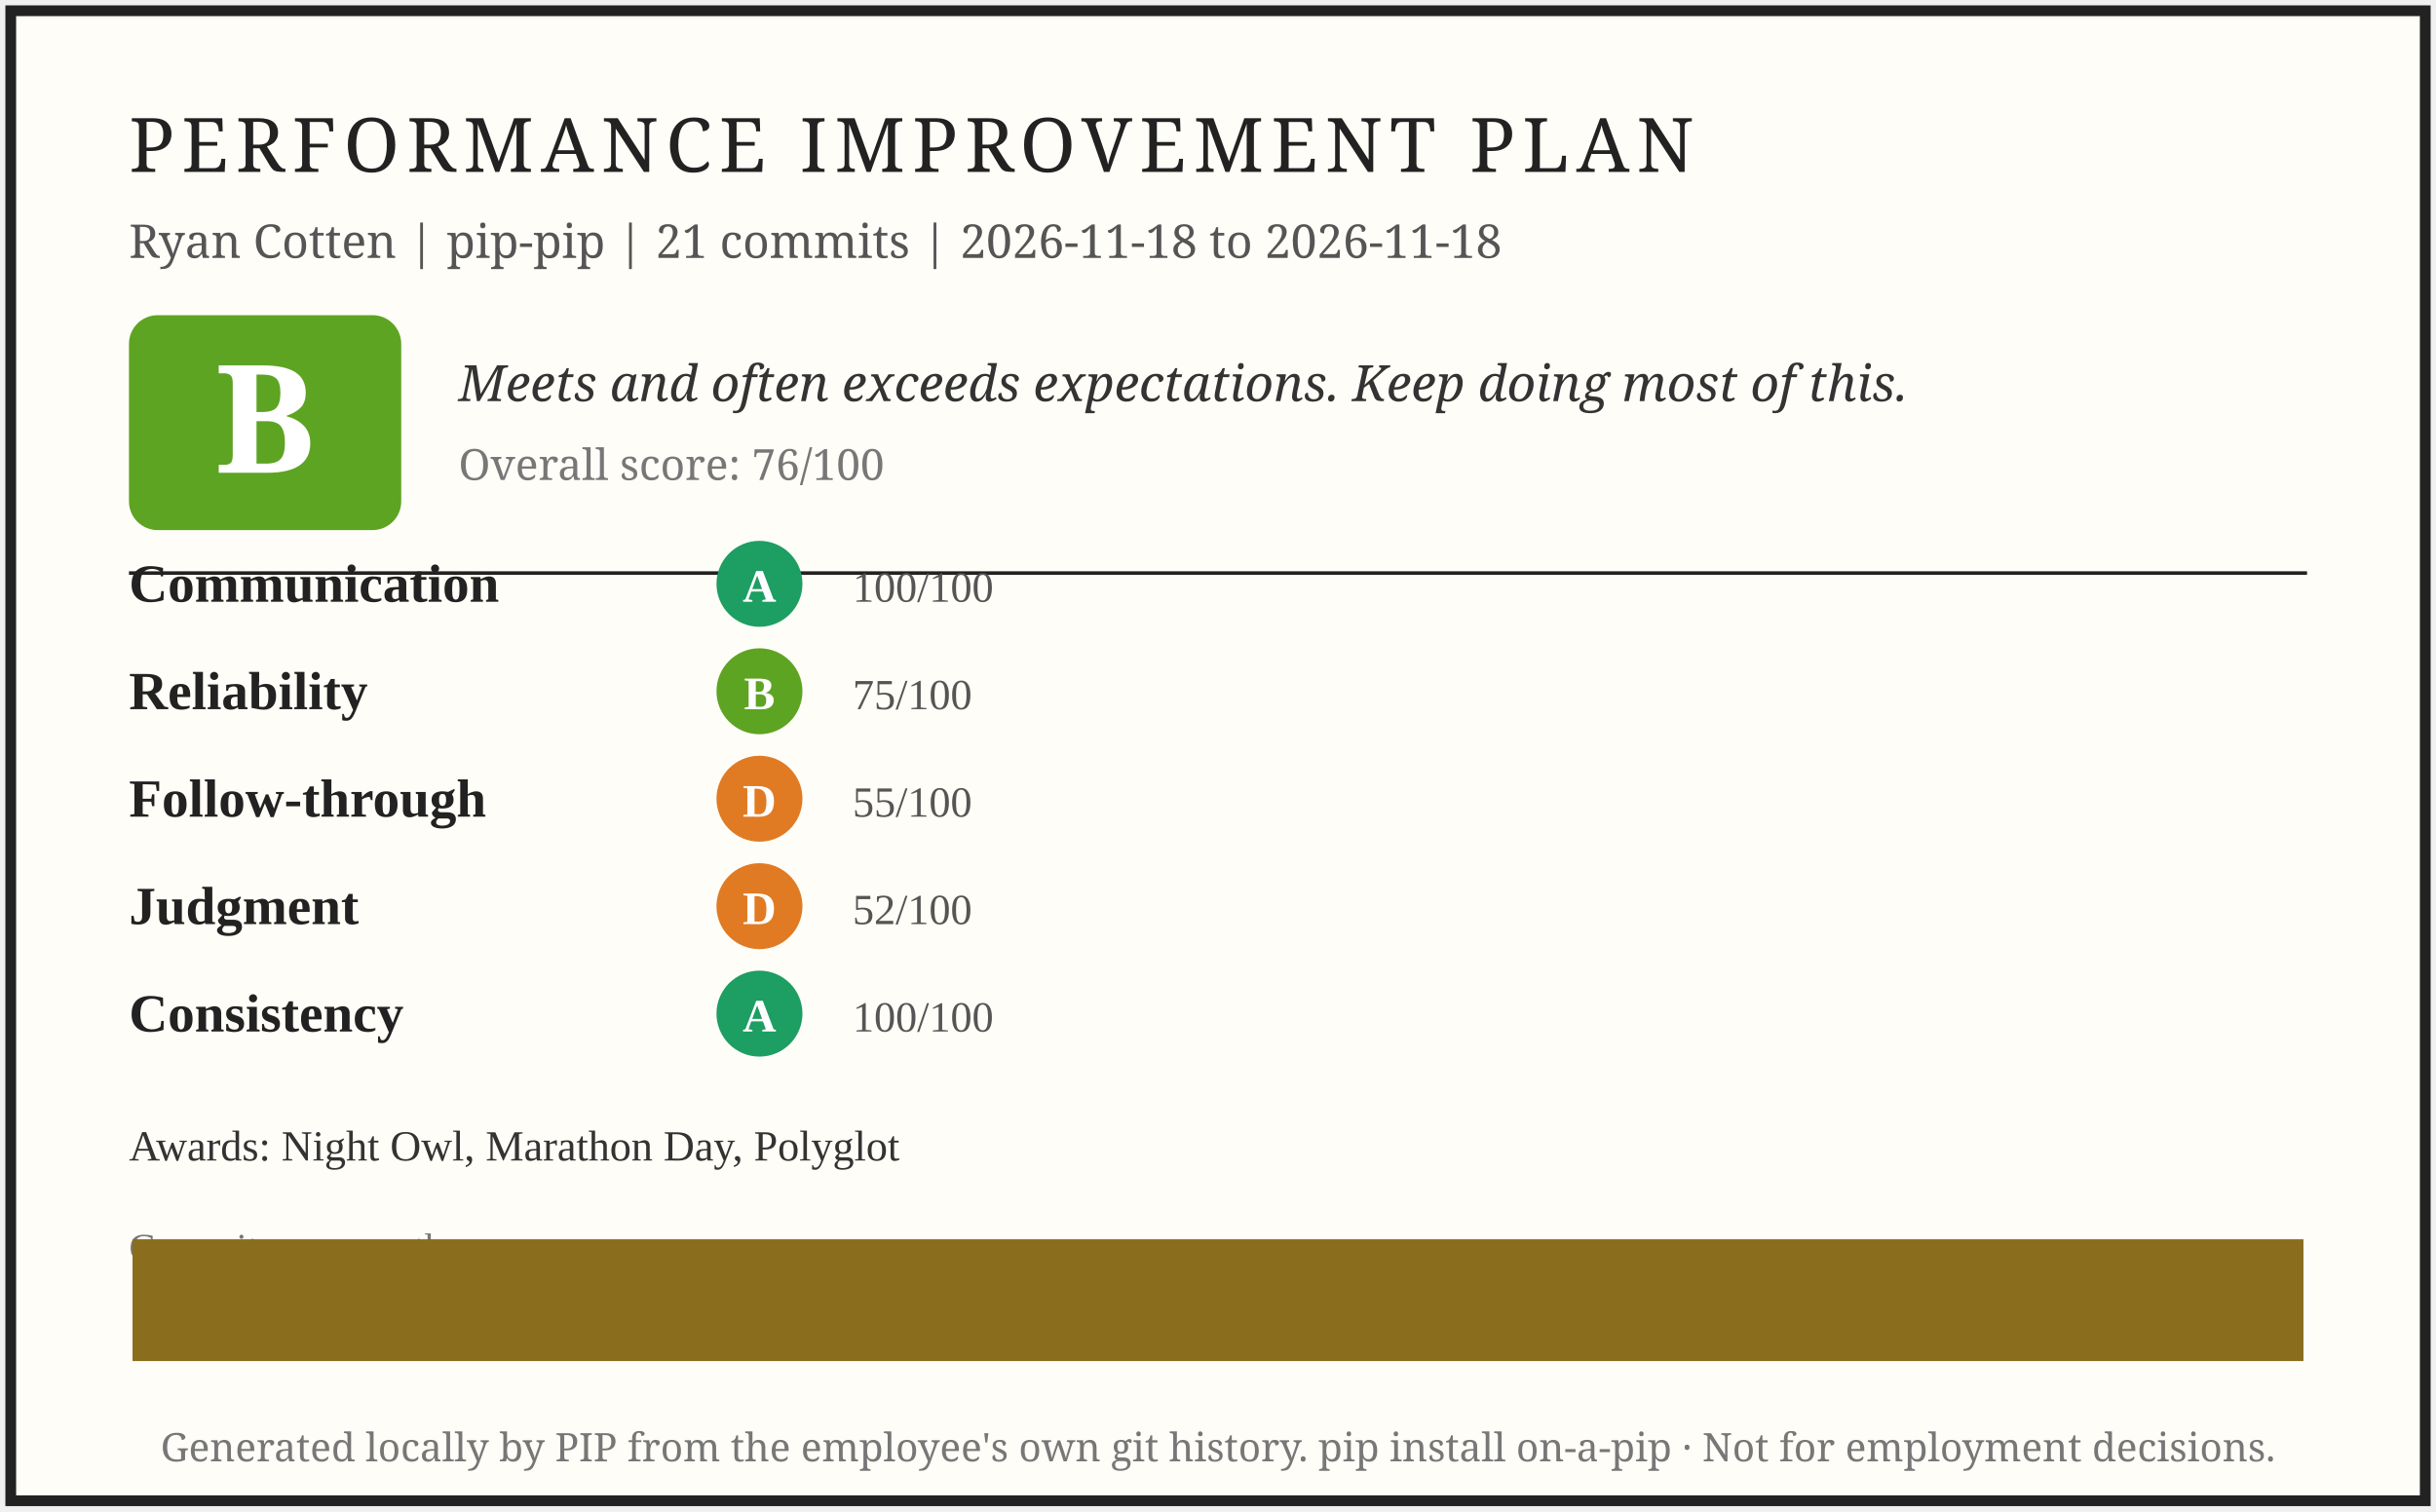
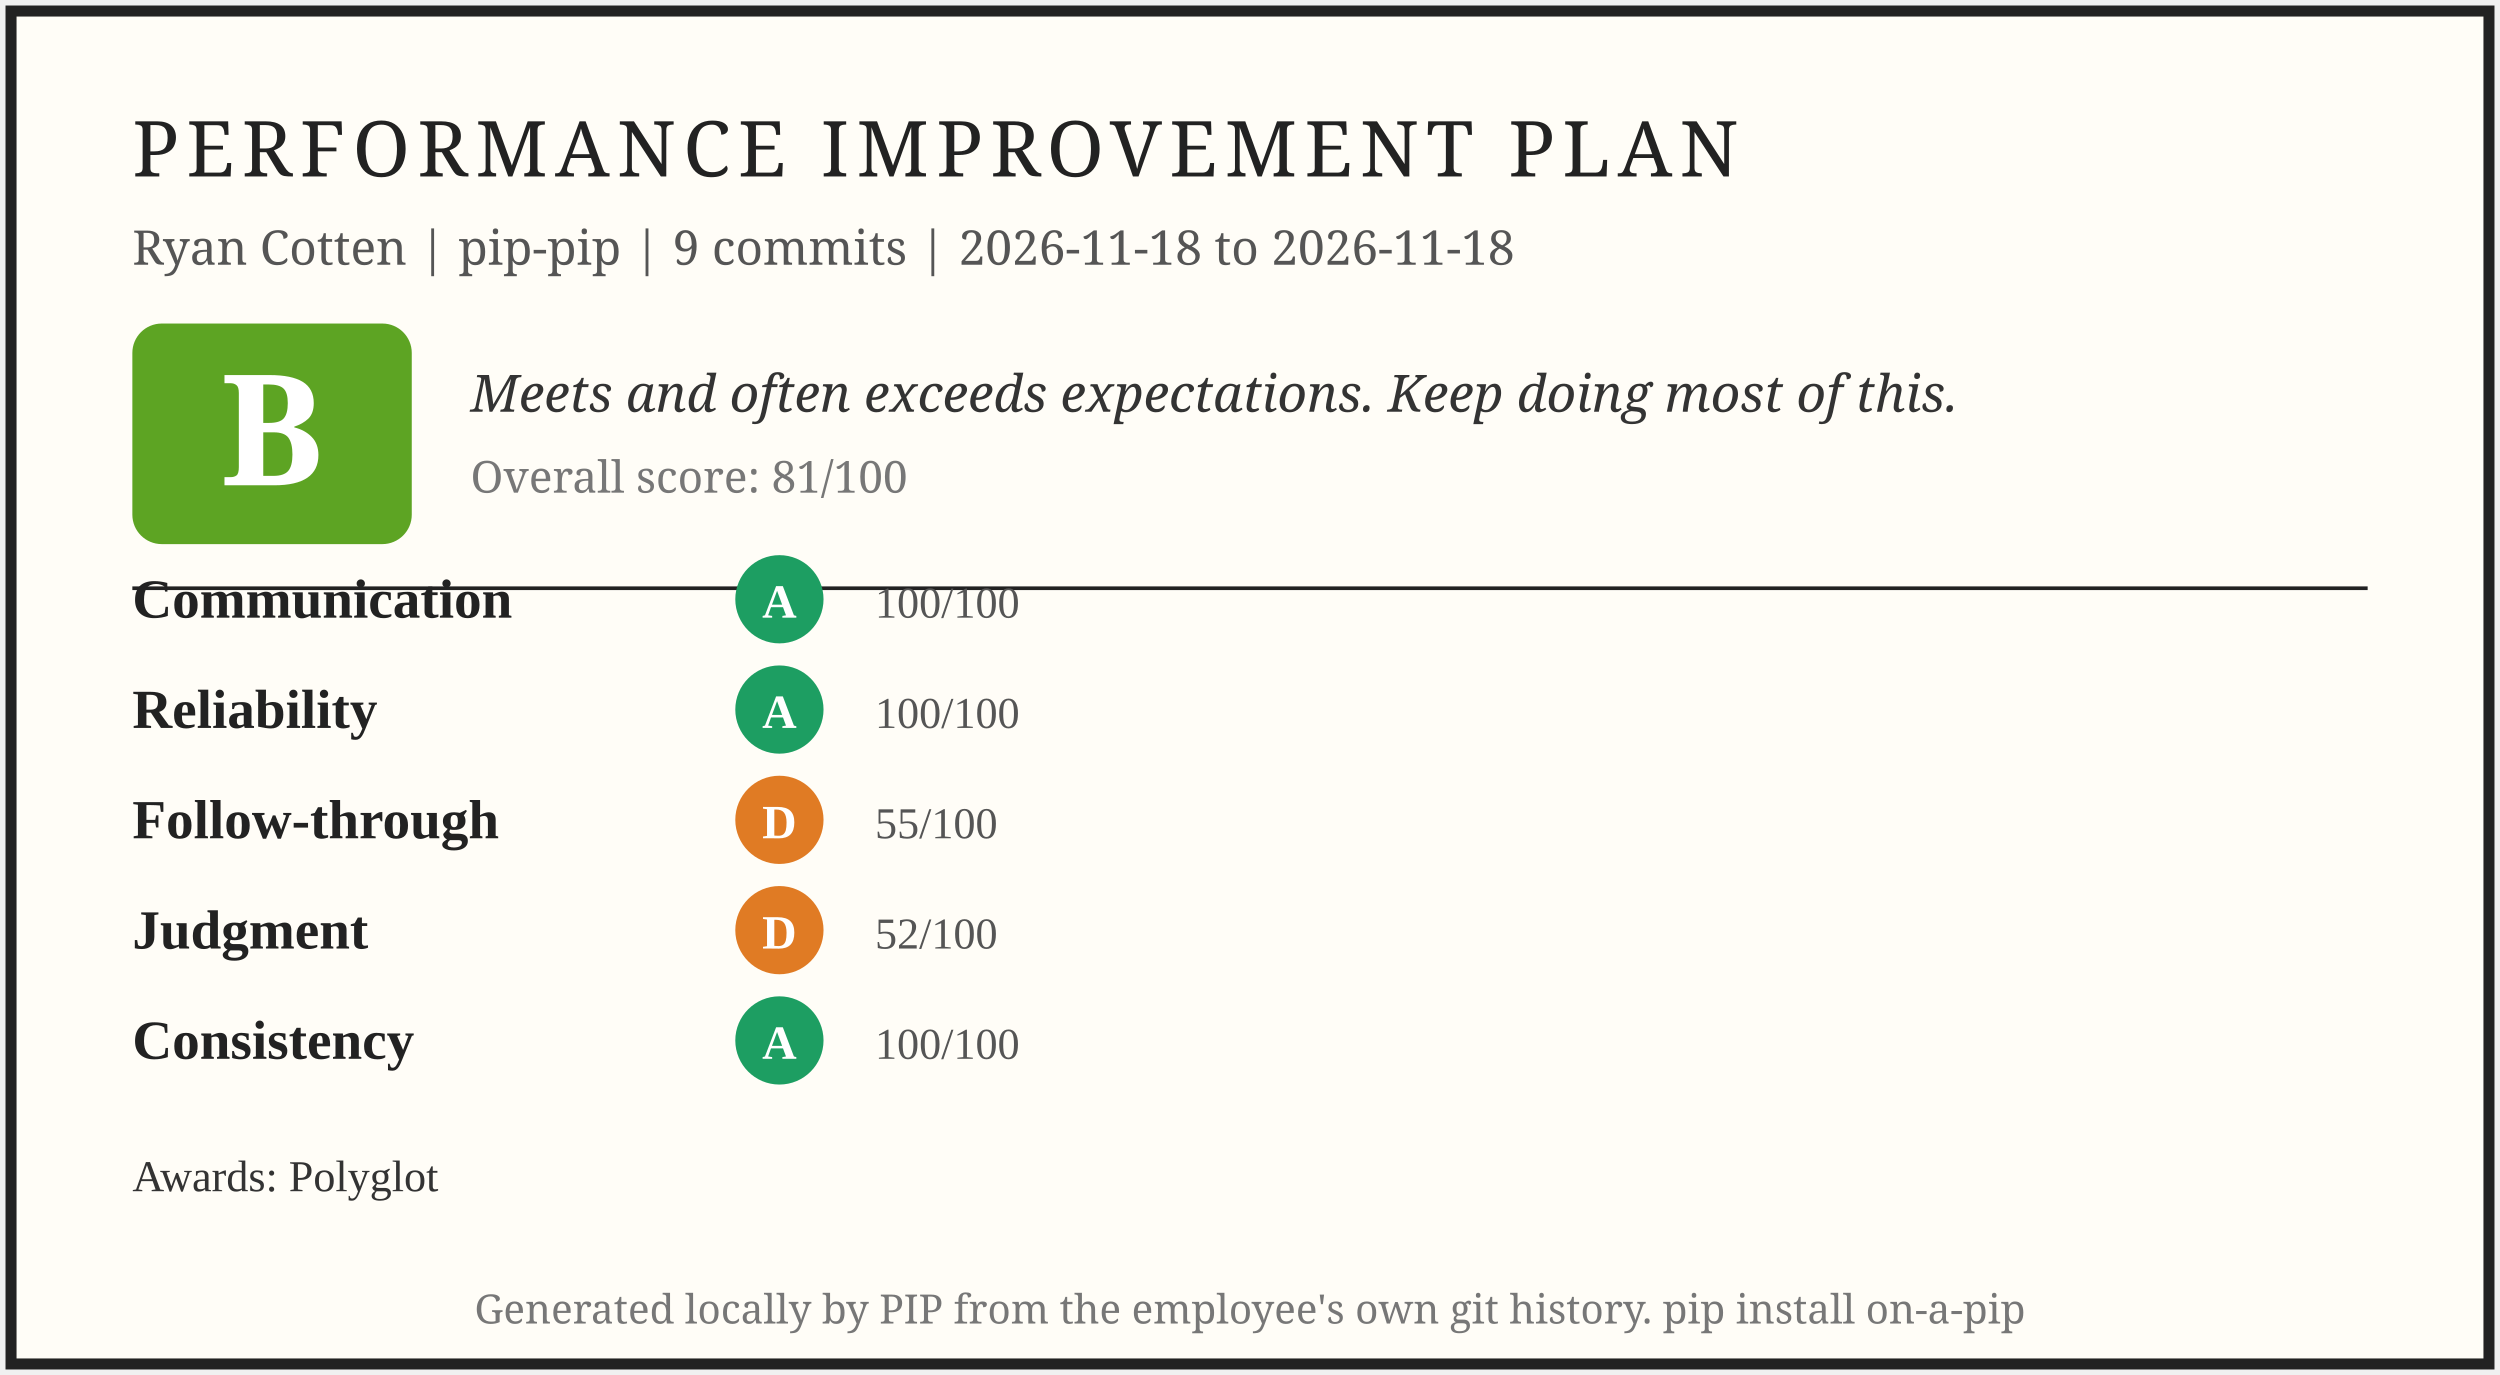
- <svg xmlns="http://www.w3.org/2000/svg" width="680" height="422" viewBox="0 0 680 422" role="img" aria-label="PIP report card for Ryan Cotten">
-   <rect x="3" y="3" width="674" height="416" fill="#fffdf7" stroke="#222" stroke-width="3" />
+ <svg xmlns="http://www.w3.org/2000/svg" width="680" height="374" viewBox="0 0 680 374" role="img" aria-label="PIP report card for Ryan Cotten">
+   <rect x="3" y="3" width="674" height="368" fill="#fffdf7" stroke="#222" stroke-width="3" />
  <text x="36" y="48" font-family="Georgia, serif" font-size="21" letter-spacing="2" fill="#222">PERFORMANCE IMPROVEMENT PLAN</text>
-   <text x="36" y="72" font-family="Georgia, serif" font-size="13" fill="#555">Ryan Cotten | pip-pip | 21 commits | 2026-11-18 to 2026-11-18</text>
+   <text x="36" y="72" font-family="Georgia, serif" font-size="13" fill="#555">Ryan Cotten | pip-pip | 9 commits | 2026-11-18 to 2026-11-18</text>
  <rect x="36" y="88" width="76" height="60" rx="8" fill="#5da423" />
  <text x="74" y="132" font-family="Georgia, serif" font-size="42" font-weight="bold" fill="#fff" text-anchor="middle">B</text>
  <text x="128" y="112" font-family="Georgia, serif" font-size="14" font-style="italic" fill="#333">Meets and often exceeds expectations. Keep doing most of this.</text>
-   <text x="128" y="134" font-family="Georgia, serif" font-size="12" fill="#777">Overall score: 76/100</text>
+   <text x="128" y="134" font-family="Georgia, serif" font-size="12" fill="#777">Overall score: 81/100</text>
  <line x1="36" y1="160" x2="644" y2="160" stroke="#222" stroke-width="1" />
  <text x="36" y="168" font-size="15" font-weight="bold" fill="#222">Communication</text>
  <circle cx="212" cy="163" r="12" fill="#1d9e62" />
  <text x="212" y="168" font-size="13" font-weight="bold" fill="#fff" text-anchor="middle">A</text>
  <text x="238" y="168" font-size="12" fill="#555">100/100</text>
  <text x="36" y="198" font-size="15" font-weight="bold" fill="#222">Reliability</text>
-   <circle cx="212" cy="193" r="12" fill="#5da423" />
-   <text x="212" y="198" font-size="13" font-weight="bold" fill="#fff" text-anchor="middle">B</text>
-   <text x="238" y="198" font-size="12" fill="#555">75/100</text>
+   <circle cx="212" cy="193" r="12" fill="#1d9e62" />
+   <text x="212" y="198" font-size="13" font-weight="bold" fill="#fff" text-anchor="middle">A</text>
+   <text x="238" y="198" font-size="12" fill="#555">100/100</text>
  <text x="36" y="228" font-size="15" font-weight="bold" fill="#222">Follow-through</text>
  <circle cx="212" cy="223" r="12" fill="#e07b24" />
  <text x="212" y="228" font-size="13" font-weight="bold" fill="#fff" text-anchor="middle">D</text>
  <text x="238" y="228" font-size="12" fill="#555">55/100</text>
  <text x="36" y="258" font-size="15" font-weight="bold" fill="#222">Judgment</text>
  <circle cx="212" cy="253" r="12" fill="#e07b24" />
  <text x="212" y="258" font-size="13" font-weight="bold" fill="#fff" text-anchor="middle">D</text>
  <text x="238" y="258" font-size="12" fill="#555">52/100</text>
  <text x="36" y="288" font-size="15" font-weight="bold" fill="#222">Consistency</text>
  <circle cx="212" cy="283" r="12" fill="#1d9e62" />
  <text x="212" y="288" font-size="13" font-weight="bold" fill="#fff" text-anchor="middle">A</text>
  <text x="238" y="288" font-size="12" fill="#555">100/100</text>
-   <text x="36" y="324" font-size="12" fill="#333">Awards: Night Owl, Marathon Day, Polyglot</text>
-   <text x="36" y="352" font-size="11" fill="#777">Commits per month</text>
-   <rect x="37.0" y="346.0" width="606.0" height="34.0" fill="#8a6d1d" />
-   <text x="340" y="408" font-family="Georgia, serif" font-size="11" fill="#777" text-anchor="middle">Generated locally by PIP from the employee's own git history. pip install on-a-pip · Not for employment decisions.</text>
+   <text x="36" y="324" font-size="12" fill="#333">Awards: Polyglot</text>
+   <text x="340" y="360" font-family="Georgia, serif" font-size="11" fill="#777" text-anchor="middle">Generated locally by PIP from the employee's own git history. pip install on-a-pip</text>
</svg>
